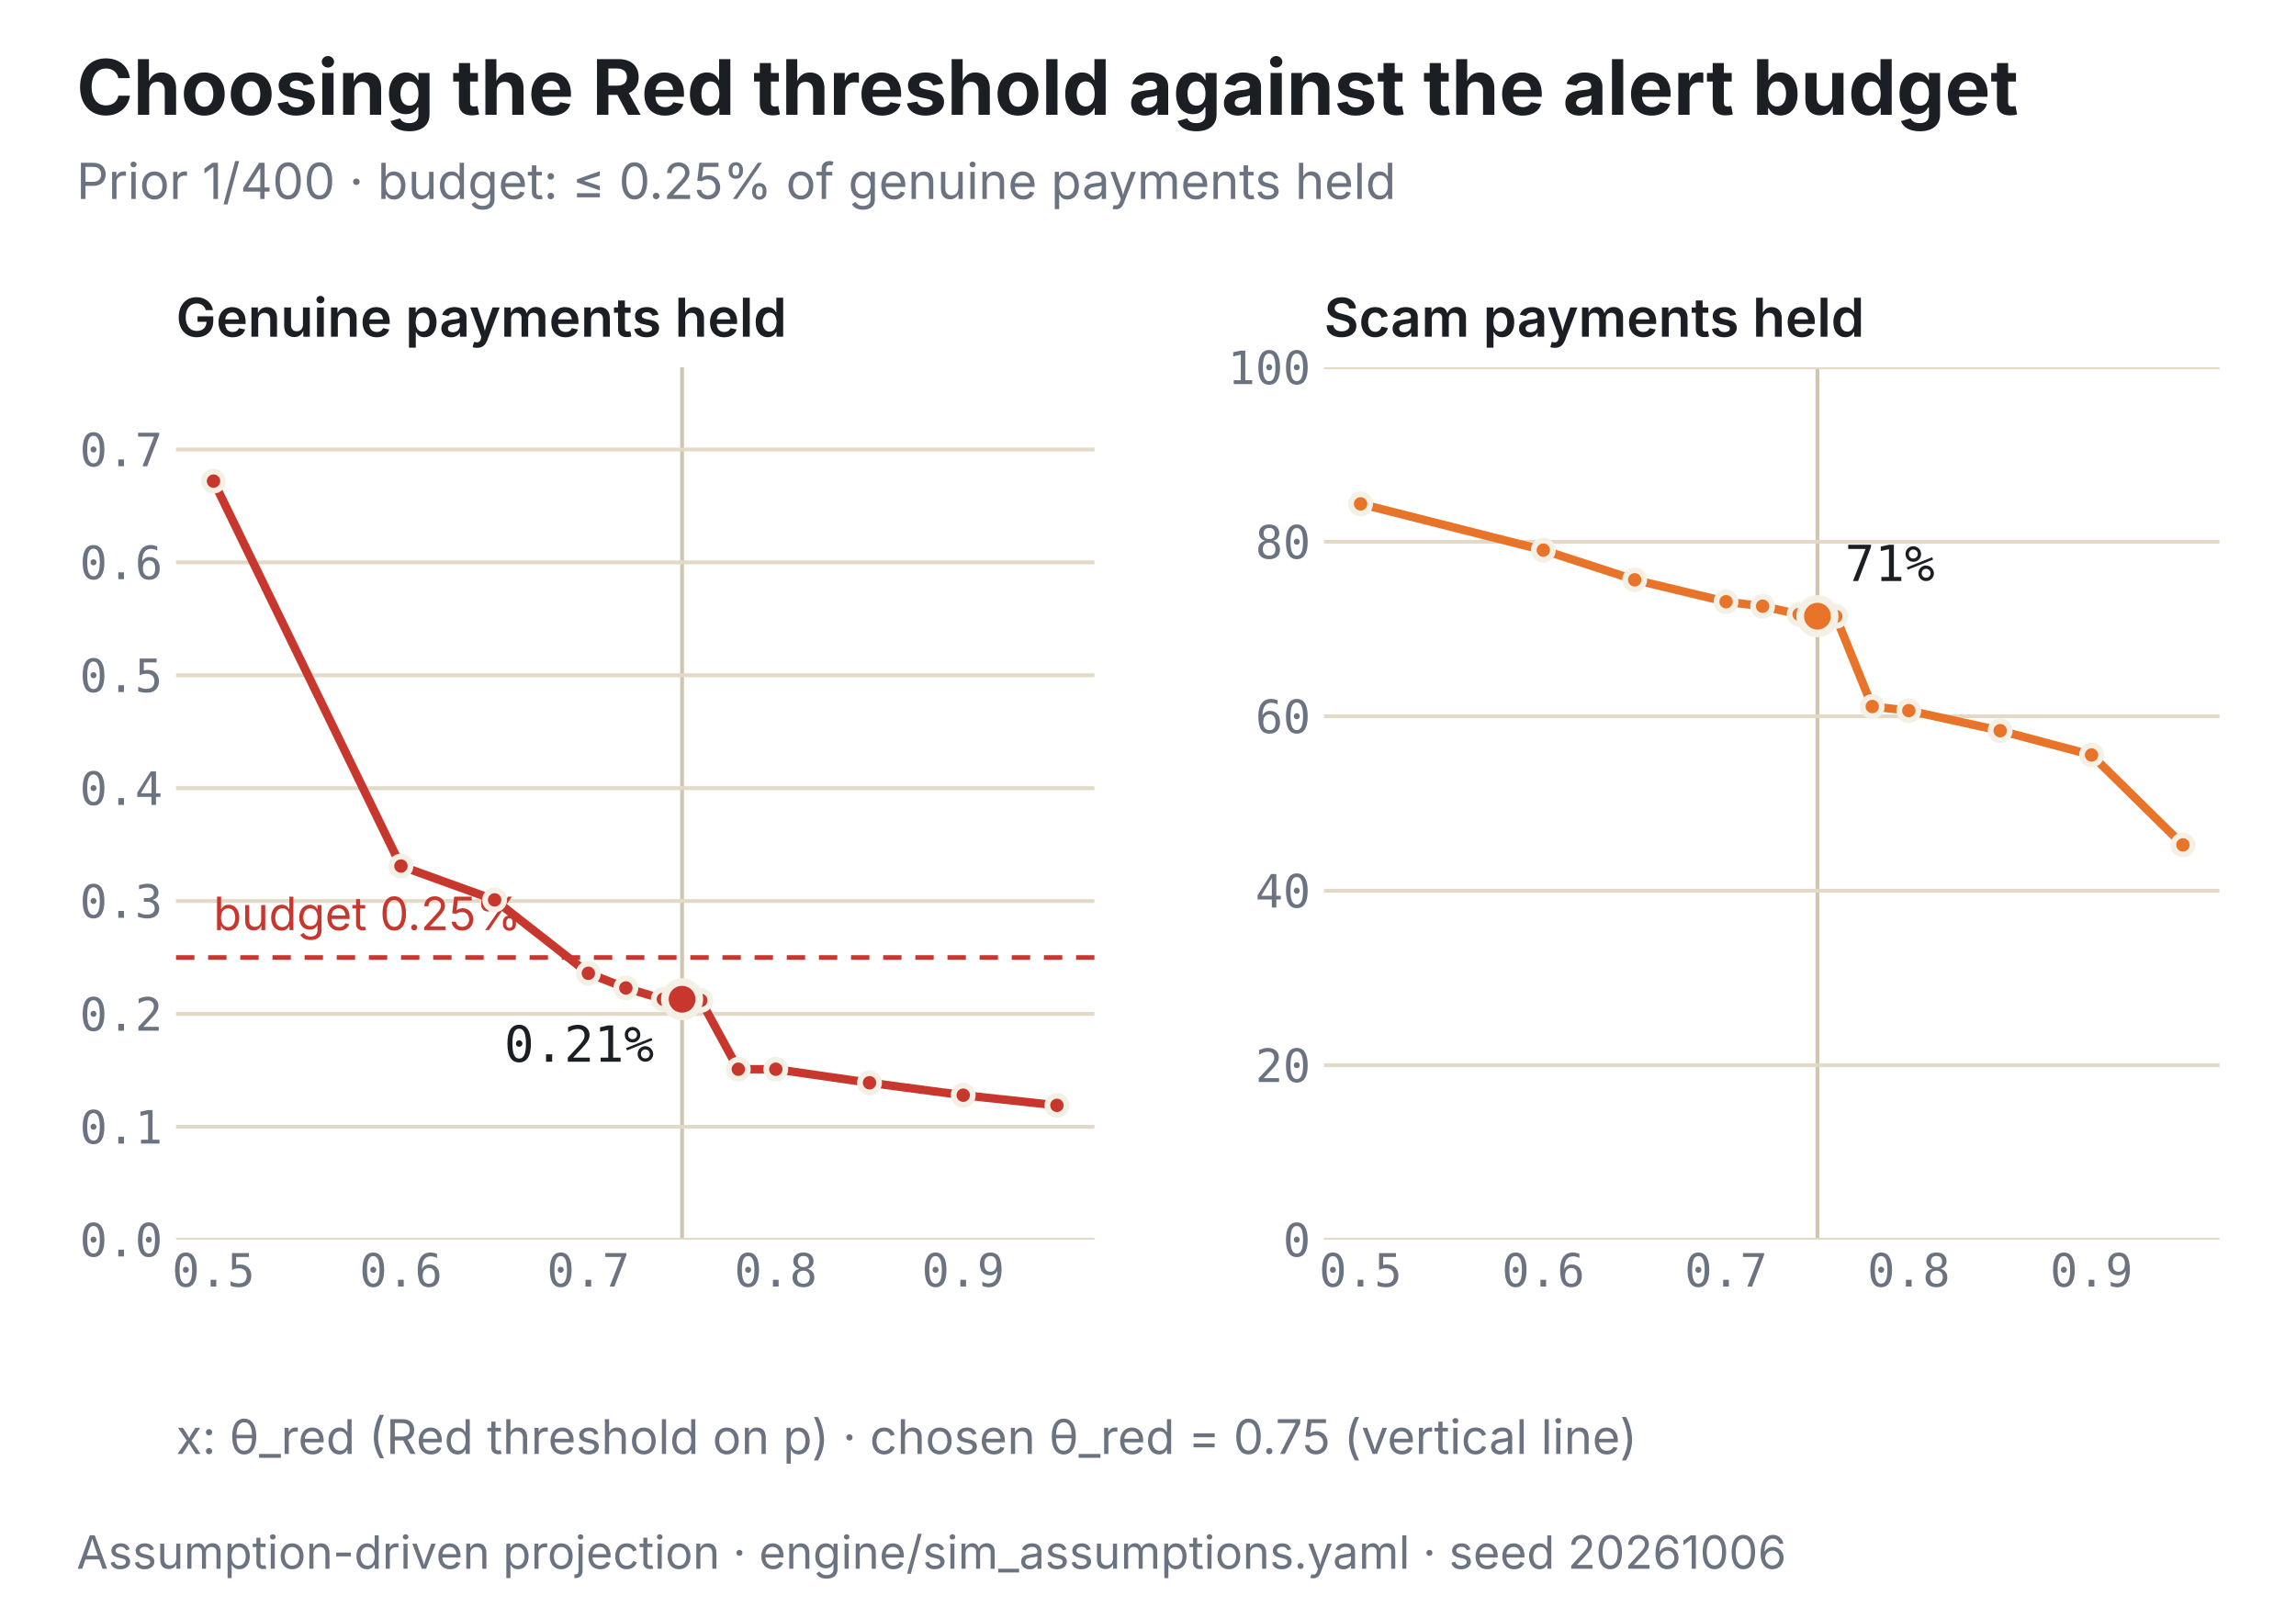
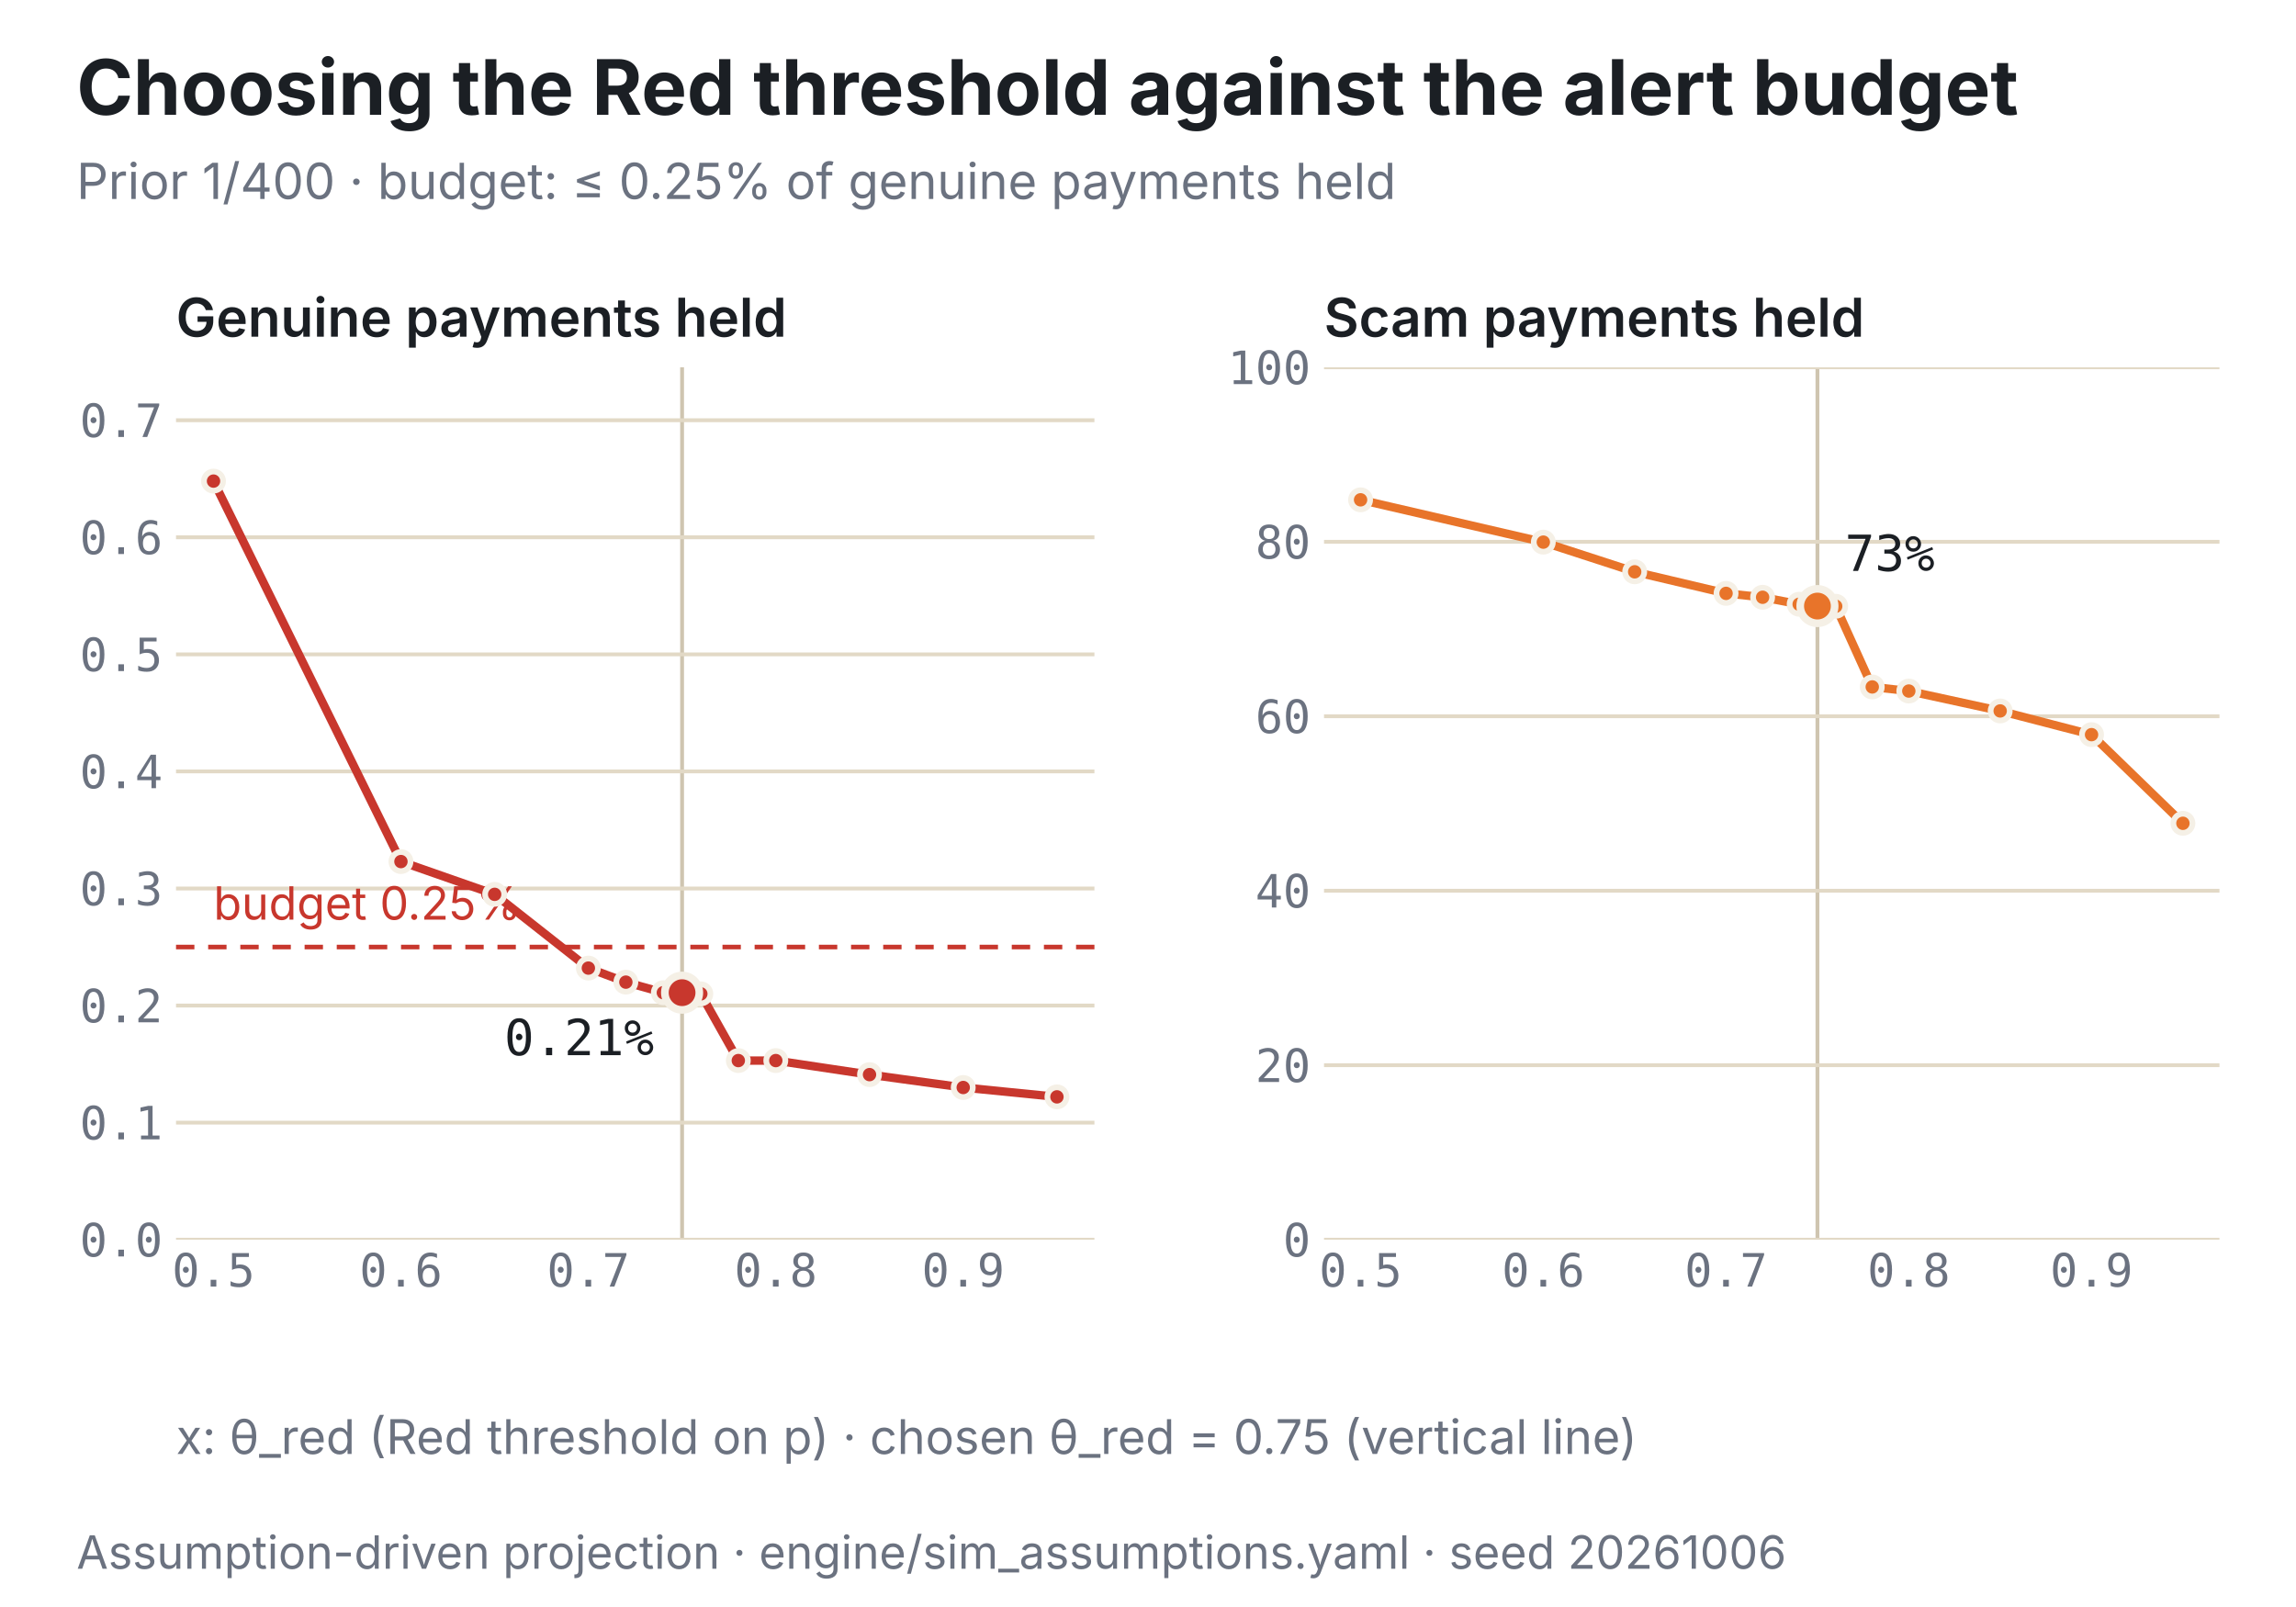
<svg xmlns="http://www.w3.org/2000/svg" xmlns:xlink="http://www.w3.org/1999/xlink" width="600pt" height="420pt" viewBox="0 0 600 420" version="1.1">
  <defs>
    <style type="text/css">*{stroke-linejoin: round; stroke-linecap: butt}</style>
  </defs>
  <g id="figure_1">
    <g id="patch_1">
      <path d="M 0 420  L 600 420  L 600 0  L 0 0  L 0 420  z " style="fill: none; opacity: 0" />
    </g>
    <g id="axes_1">
      <g id="patch_2">
        <path d="M 46 324  L 286 324  L 286 96  L 46 96  L 46 324  z " style="fill: none" />
      </g>
      <g id="line2d_1">
-         <path d="M 178.245 324  L 178.245 96  " clip-path="url(#pef8f815ae7)" style="fill: none; stroke: #cfc5b0; stroke-linecap: square" />
+         <path d="M 178.245 324  L 178.245 96  " clip-path="url(#pf0a75bccb3)" style="fill: none; stroke: #cfc5b0; stroke-linecap: square" />
      </g>
      <g id="matplotlib.axis_1">
        <g id="xtick_1">
          <g id="line2d_2" />
          <g id="text_1">
            <text style="fill: #6b7280; font: 12px 'JetBrains Mono', 'DejaVu Sans Mono', 'Bitstream Vera Sans Mono', 'Computer Modern Typewriter', 'Andale Mono', 'Nimbus Mono L', 'Courier New', 'Courier', 'Fixed', 'Terminal', monospace; text-anchor: middle" x="55.796" y="336.26" transform="rotate(-0 55.79592 336.26)">0.5</text>
          </g>
        </g>
        <g id="xtick_2">
          <g id="line2d_3" />
          <g id="text_2">
            <text style="fill: #6b7280; font: 12px 'JetBrains Mono', 'DejaVu Sans Mono', 'Bitstream Vera Sans Mono', 'Computer Modern Typewriter', 'Andale Mono', 'Nimbus Mono L', 'Courier New', 'Courier', 'Fixed', 'Terminal', monospace; text-anchor: middle" x="104.776" y="336.26" transform="rotate(-0 104.7755 336.26)">0.6</text>
          </g>
        </g>
        <g id="xtick_3">
          <g id="line2d_4" />
          <g id="text_3">
            <text style="fill: #6b7280; font: 12px 'JetBrains Mono', 'DejaVu Sans Mono', 'Bitstream Vera Sans Mono', 'Computer Modern Typewriter', 'Andale Mono', 'Nimbus Mono L', 'Courier New', 'Courier', 'Fixed', 'Terminal', monospace; text-anchor: middle" x="153.755" y="336.26" transform="rotate(-0 153.7551 336.26)">0.7</text>
          </g>
        </g>
        <g id="xtick_4">
          <g id="line2d_5" />
          <g id="text_4">
            <text style="fill: #6b7280; font: 12px 'JetBrains Mono', 'DejaVu Sans Mono', 'Bitstream Vera Sans Mono', 'Computer Modern Typewriter', 'Andale Mono', 'Nimbus Mono L', 'Courier New', 'Courier', 'Fixed', 'Terminal', monospace; text-anchor: middle" x="202.735" y="336.26" transform="rotate(-0 202.7347 336.26)">0.8</text>
          </g>
        </g>
        <g id="xtick_5">
          <g id="line2d_6" />
          <g id="text_5">
            <text style="fill: #6b7280; font: 12px 'JetBrains Mono', 'DejaVu Sans Mono', 'Bitstream Vera Sans Mono', 'Computer Modern Typewriter', 'Andale Mono', 'Nimbus Mono L', 'Courier New', 'Courier', 'Fixed', 'Terminal', monospace; text-anchor: middle" x="251.714" y="336.26" transform="rotate(-0 251.7143 336.26)">0.9</text>
          </g>
        </g>
      </g>
      <g id="matplotlib.axis_2">
        <g id="ytick_1">
          <g id="line2d_7">
-             <path d="M 46 324  L 286 324  " clip-path="url(#pef8f815ae7)" style="fill: none; stroke: #e2d9c6; stroke-linecap: square" />
+             <path d="M 46 324  L 286 324  " clip-path="url(#pf0a75bccb3)" style="fill: none; stroke: #e2d9c6; stroke-linecap: square" />
          </g>
          <g id="line2d_8" />
          <g id="text_6">
            <text style="fill: #6b7280; font: 12px 'JetBrains Mono', 'DejaVu Sans Mono', 'Bitstream Vera Sans Mono', 'Computer Modern Typewriter', 'Andale Mono', 'Nimbus Mono L', 'Courier New', 'Courier', 'Fixed', 'Terminal', monospace; text-anchor: end" x="42.5" y="328.38" transform="rotate(-0 42.5 328.38)">0.0</text>
          </g>
        </g>
        <g id="ytick_2">
          <g id="line2d_9">
-             <path d="M 46 294.497  L 286 294.497  " clip-path="url(#pef8f815ae7)" style="fill: none; stroke: #e2d9c6; stroke-linecap: square" />
+             <path d="M 46 293.404  L 286 293.404  " clip-path="url(#pf0a75bccb3)" style="fill: none; stroke: #e2d9c6; stroke-linecap: square" />
          </g>
          <g id="line2d_10" />
          <g id="text_7">
-             <text style="fill: #6b7280; font: 12px 'JetBrains Mono', 'DejaVu Sans Mono', 'Bitstream Vera Sans Mono', 'Computer Modern Typewriter', 'Andale Mono', 'Nimbus Mono L', 'Courier New', 'Courier', 'Fixed', 'Terminal', monospace; text-anchor: end" x="42.5" y="298.877" transform="rotate(-0 42.5 298.8769)">0.1</text>
+             <text style="fill: #6b7280; font: 12px 'JetBrains Mono', 'DejaVu Sans Mono', 'Bitstream Vera Sans Mono', 'Computer Modern Typewriter', 'Andale Mono', 'Nimbus Mono L', 'Courier New', 'Courier', 'Fixed', 'Terminal', monospace; text-anchor: end" x="42.5" y="297.784" transform="rotate(-0 42.5 297.7842)">0.1</text>
          </g>
        </g>
        <g id="ytick_3">
          <g id="line2d_11">
-             <path d="M 46 264.994  L 286 264.994  " clip-path="url(#pef8f815ae7)" style="fill: none; stroke: #e2d9c6; stroke-linecap: square" />
+             <path d="M 46 262.808  L 286 262.808  " clip-path="url(#pf0a75bccb3)" style="fill: none; stroke: #e2d9c6; stroke-linecap: square" />
          </g>
          <g id="line2d_12" />
          <g id="text_8">
-             <text style="fill: #6b7280; font: 12px 'JetBrains Mono', 'DejaVu Sans Mono', 'Bitstream Vera Sans Mono', 'Computer Modern Typewriter', 'Andale Mono', 'Nimbus Mono L', 'Courier New', 'Courier', 'Fixed', 'Terminal', monospace; text-anchor: end" x="42.5" y="269.374" transform="rotate(-0 42.5 269.3738)">0.2</text>
+             <text style="fill: #6b7280; font: 12px 'JetBrains Mono', 'DejaVu Sans Mono', 'Bitstream Vera Sans Mono', 'Computer Modern Typewriter', 'Andale Mono', 'Nimbus Mono L', 'Courier New', 'Courier', 'Fixed', 'Terminal', monospace; text-anchor: end" x="42.5" y="267.188" transform="rotate(-0 42.5 267.1884)">0.2</text>
          </g>
        </g>
        <g id="ytick_4">
          <g id="line2d_13">
-             <path d="M 46 235.491  L 286 235.491  " clip-path="url(#pef8f815ae7)" style="fill: none; stroke: #e2d9c6; stroke-linecap: square" />
+             <path d="M 46 232.213  L 286 232.213  " clip-path="url(#pf0a75bccb3)" style="fill: none; stroke: #e2d9c6; stroke-linecap: square" />
          </g>
          <g id="line2d_14" />
          <g id="text_9">
-             <text style="fill: #6b7280; font: 12px 'JetBrains Mono', 'DejaVu Sans Mono', 'Bitstream Vera Sans Mono', 'Computer Modern Typewriter', 'Andale Mono', 'Nimbus Mono L', 'Courier New', 'Courier', 'Fixed', 'Terminal', monospace; text-anchor: end" x="42.5" y="239.871" transform="rotate(-0 42.5 239.8707)">0.3</text>
+             <text style="fill: #6b7280; font: 12px 'JetBrains Mono', 'DejaVu Sans Mono', 'Bitstream Vera Sans Mono', 'Computer Modern Typewriter', 'Andale Mono', 'Nimbus Mono L', 'Courier New', 'Courier', 'Fixed', 'Terminal', monospace; text-anchor: end" x="42.5" y="236.593" transform="rotate(-0 42.5 236.5926)">0.3</text>
          </g>
        </g>
        <g id="ytick_5">
          <g id="line2d_15">
-             <path d="M 46 205.988  L 286 205.988  " clip-path="url(#pef8f815ae7)" style="fill: none; stroke: #e2d9c6; stroke-linecap: square" />
+             <path d="M 46 201.617  L 286 201.617  " clip-path="url(#pf0a75bccb3)" style="fill: none; stroke: #e2d9c6; stroke-linecap: square" />
          </g>
          <g id="line2d_16" />
          <g id="text_10">
-             <text style="fill: #6b7280; font: 12px 'JetBrains Mono', 'DejaVu Sans Mono', 'Bitstream Vera Sans Mono', 'Computer Modern Typewriter', 'Andale Mono', 'Nimbus Mono L', 'Courier New', 'Courier', 'Fixed', 'Terminal', monospace; text-anchor: end" x="42.5" y="210.368" transform="rotate(-0 42.5 210.3676)">0.4</text>
+             <text style="fill: #6b7280; font: 12px 'JetBrains Mono', 'DejaVu Sans Mono', 'Bitstream Vera Sans Mono', 'Computer Modern Typewriter', 'Andale Mono', 'Nimbus Mono L', 'Courier New', 'Courier', 'Fixed', 'Terminal', monospace; text-anchor: end" x="42.5" y="205.997" transform="rotate(-0 42.5 205.9967)">0.4</text>
          </g>
        </g>
        <g id="ytick_6">
          <g id="line2d_17">
-             <path d="M 46 176.484  L 286 176.484  " clip-path="url(#pef8f815ae7)" style="fill: none; stroke: #e2d9c6; stroke-linecap: square" />
+             <path d="M 46 171.021  L 286 171.021  " clip-path="url(#pf0a75bccb3)" style="fill: none; stroke: #e2d9c6; stroke-linecap: square" />
          </g>
          <g id="line2d_18" />
          <g id="text_11">
-             <text style="fill: #6b7280; font: 12px 'JetBrains Mono', 'DejaVu Sans Mono', 'Bitstream Vera Sans Mono', 'Computer Modern Typewriter', 'Andale Mono', 'Nimbus Mono L', 'Courier New', 'Courier', 'Fixed', 'Terminal', monospace; text-anchor: end" x="42.5" y="180.864" transform="rotate(-0 42.5 180.8645)">0.5</text>
+             <text style="fill: #6b7280; font: 12px 'JetBrains Mono', 'DejaVu Sans Mono', 'Bitstream Vera Sans Mono', 'Computer Modern Typewriter', 'Andale Mono', 'Nimbus Mono L', 'Courier New', 'Courier', 'Fixed', 'Terminal', monospace; text-anchor: end" x="42.5" y="175.401" transform="rotate(-0 42.5 175.4009)">0.5</text>
          </g>
        </g>
        <g id="ytick_7">
          <g id="line2d_19">
-             <path d="M 46 146.981  L 286 146.981  " clip-path="url(#pef8f815ae7)" style="fill: none; stroke: #e2d9c6; stroke-linecap: square" />
+             <path d="M 46 140.425  L 286 140.425  " clip-path="url(#pf0a75bccb3)" style="fill: none; stroke: #e2d9c6; stroke-linecap: square" />
          </g>
          <g id="line2d_20" />
          <g id="text_12">
-             <text style="fill: #6b7280; font: 12px 'JetBrains Mono', 'DejaVu Sans Mono', 'Bitstream Vera Sans Mono', 'Computer Modern Typewriter', 'Andale Mono', 'Nimbus Mono L', 'Courier New', 'Courier', 'Fixed', 'Terminal', monospace; text-anchor: end" x="42.5" y="151.361" transform="rotate(-0 42.5 151.3614)">0.6</text>
+             <text style="fill: #6b7280; font: 12px 'JetBrains Mono', 'DejaVu Sans Mono', 'Bitstream Vera Sans Mono', 'Computer Modern Typewriter', 'Andale Mono', 'Nimbus Mono L', 'Courier New', 'Courier', 'Fixed', 'Terminal', monospace; text-anchor: end" x="42.5" y="144.805" transform="rotate(-0 42.5 144.8051)">0.6</text>
          </g>
        </g>
        <g id="ytick_8">
          <g id="line2d_21">
-             <path d="M 46 117.478  L 286 117.478  " clip-path="url(#pef8f815ae7)" style="fill: none; stroke: #e2d9c6; stroke-linecap: square" />
+             <path d="M 46 109.829  L 286 109.829  " clip-path="url(#pf0a75bccb3)" style="fill: none; stroke: #e2d9c6; stroke-linecap: square" />
          </g>
          <g id="line2d_22" />
          <g id="text_13">
-             <text style="fill: #6b7280; font: 12px 'JetBrains Mono', 'DejaVu Sans Mono', 'Bitstream Vera Sans Mono', 'Computer Modern Typewriter', 'Andale Mono', 'Nimbus Mono L', 'Courier New', 'Courier', 'Fixed', 'Terminal', monospace; text-anchor: end" x="42.5" y="121.858" transform="rotate(-0 42.5 121.8583)">0.7</text>
+             <text style="fill: #6b7280; font: 12px 'JetBrains Mono', 'DejaVu Sans Mono', 'Bitstream Vera Sans Mono', 'Computer Modern Typewriter', 'Andale Mono', 'Nimbus Mono L', 'Courier New', 'Courier', 'Fixed', 'Terminal', monospace; text-anchor: end" x="42.5" y="114.209" transform="rotate(-0 42.5 114.2093)">0.7</text>
          </g>
        </g>
      </g>
      <g id="line2d_23">
-         <path d="M 46 250.242  L 286 250.242  " clip-path="url(#pef8f815ae7)" style="fill: none; stroke-dasharray: 4.8,3.6; stroke-dashoffset: 0; stroke: #c8372d; stroke-width: 1.2" />
+         <path d="M 46 247.51  L 286 247.51  " clip-path="url(#pf0a75bccb3)" style="fill: none; stroke-dasharray: 4.8,3.6; stroke-dashoffset: 0; stroke: #c8372d; stroke-width: 1.2" />
      </g>
      <g id="text_14">
-         <text style="fill: #c8372d; font: 12px 'Inter', 'Noto Sans Devanagari', 'DejaVu Sans', 'Bitstream Vera Sans', 'Computer Modern Sans Serif', 'Lucida Grande', 'Verdana', 'Geneva', 'Lucid', 'Arial', 'Helvetica', 'Avant Garde', sans-serif; text-anchor: start" x="55.796" y="243.093" transform="rotate(-0 55.79592 243.0929)">budget 0.25%</text>
+         <text style="fill: #c8372d; font: 12px 'Inter', 'Noto Sans Devanagari', 'DejaVu Sans', 'Bitstream Vera Sans', 'Computer Modern Sans Serif', 'Lucida Grande', 'Verdana', 'Geneva', 'Lucid', 'Arial', 'Helvetica', 'Avant Garde', sans-serif; text-anchor: start" x="55.796" y="240.361" transform="rotate(-0 55.79592 240.3611)">budget 0.25%</text>
      </g>
      <g id="line2d_24">
-         <path d="M 55.796 125.739  L 104.776 226.345  L 129.265 235.196  L 153.755 254.373  L 163.551 258.208  L 173.347 261.158  L 178.245 261.158  L 183.143 261.453  L 192.939 279.45  L 202.735 279.45  L 227.224 282.991  L 251.714 286.236  L 276.204 288.891  " clip-path="url(#pef8f815ae7)" style="fill: none; stroke: #c8372d; stroke-width: 2.2; stroke-linecap: square" />
+         <path d="M 55.796 125.739  L 104.776 225.176  L 129.265 233.742  L 153.755 253.018  L 163.551 256.689  L 173.347 259.443  L 178.245 259.443  L 183.143 259.749  L 192.939 277.188  L 202.735 277.188  L 227.224 280.86  L 251.714 284.225  L 276.204 286.673  " clip-path="url(#pf0a75bccb3)" style="fill: none; stroke: #c8372d; stroke-width: 2.2; stroke-linecap: square" />
      </g>
      <g id="text_15">
-         <text style="fill: #1b1f24; font: 13px 'JetBrains Mono', 'DejaVu Sans Mono', 'Bitstream Vera Sans Mono', 'Computer Modern Typewriter', 'Andale Mono', 'Nimbus Mono L', 'Courier New', 'Courier', 'Fixed', 'Terminal', monospace; text-anchor: end" x="170.898" y="277.488" transform="rotate(-0 170.898 277.4884)">0.21%</text>
+         <text style="fill: #1b1f24; font: 13px 'JetBrains Mono', 'DejaVu Sans Mono', 'Bitstream Vera Sans Mono', 'Computer Modern Typewriter', 'Andale Mono', 'Nimbus Mono L', 'Courier New', 'Courier', 'Fixed', 'Terminal', monospace; text-anchor: end" x="170.898" y="275.773" transform="rotate(-0 170.898 275.7728)">0.21%</text>
      </g>
      <g id="text_16">
        <text style="fill: #1b1f24; font: 600 14px 'Inter', 'Noto Sans Devanagari', 'DejaVu Sans', 'Bitstream Vera Sans', 'Computer Modern Sans Serif', 'Lucida Grande', 'Verdana', 'Geneva', 'Lucid', 'Arial', 'Helvetica', 'Avant Garde', sans-serif; text-anchor: start" x="46" y="88" transform="rotate(-0 46 88)">Genuine payments held</text>
      </g>
      <g id="line2d_25">
        <defs>
-           <path id="m22b0890b5e" d="M 0 2.5  C 0.663 2.5 1.299 2.237 1.768 1.768  C 2.237 1.299 2.5 0.663 2.5 0  C 2.5 -0.663 2.237 -1.299 1.768 -1.768  C 1.299 -2.237 0.663 -2.5 0 -2.5  C -0.663 -2.5 -1.299 -2.237 -1.768 -1.768  C -2.237 -1.299 -2.5 -0.663 -2.5 0  C -2.5 0.663 -2.237 1.299 -1.768 1.768  C -1.299 2.237 -0.663 2.5 0 2.5  z " style="stroke: #f5f0e6; stroke-width: 1.5" />
+           <path id="me4564d39b0" d="M 0 2.5  C 0.663 2.5 1.299 2.237 1.768 1.768  C 2.237 1.299 2.5 0.663 2.5 0  C 2.5 -0.663 2.237 -1.299 1.768 -1.768  C 1.299 -2.237 0.663 -2.5 0 -2.5  C -0.663 -2.5 -1.299 -2.237 -1.768 -1.768  C -2.237 -1.299 -2.5 -0.663 -2.5 0  C -2.5 0.663 -2.237 1.299 -1.768 1.768  C -1.299 2.237 -0.663 2.5 0 2.5  z " style="stroke: #f5f0e6; stroke-width: 1.5" />
        </defs>
-         <g clip-path="url(#pef8f815ae7)">
-           <use xlink:href="#m22b0890b5e" x="55.796" y="125.739" style="fill: #c8372d; stroke: #f5f0e6; stroke-width: 1.5" />
-           <use xlink:href="#m22b0890b5e" x="104.776" y="226.345" style="fill: #c8372d; stroke: #f5f0e6; stroke-width: 1.5" />
-           <use xlink:href="#m22b0890b5e" x="129.265" y="235.196" style="fill: #c8372d; stroke: #f5f0e6; stroke-width: 1.5" />
-           <use xlink:href="#m22b0890b5e" x="153.755" y="254.373" style="fill: #c8372d; stroke: #f5f0e6; stroke-width: 1.5" />
-           <use xlink:href="#m22b0890b5e" x="163.551" y="258.208" style="fill: #c8372d; stroke: #f5f0e6; stroke-width: 1.5" />
-           <use xlink:href="#m22b0890b5e" x="173.347" y="261.158" style="fill: #c8372d; stroke: #f5f0e6; stroke-width: 1.5" />
-           <use xlink:href="#m22b0890b5e" x="178.245" y="261.158" style="fill: #c8372d; stroke: #f5f0e6; stroke-width: 1.5" />
-           <use xlink:href="#m22b0890b5e" x="183.143" y="261.453" style="fill: #c8372d; stroke: #f5f0e6; stroke-width: 1.5" />
-           <use xlink:href="#m22b0890b5e" x="192.939" y="279.45" style="fill: #c8372d; stroke: #f5f0e6; stroke-width: 1.5" />
-           <use xlink:href="#m22b0890b5e" x="202.735" y="279.45" style="fill: #c8372d; stroke: #f5f0e6; stroke-width: 1.5" />
-           <use xlink:href="#m22b0890b5e" x="227.224" y="282.991" style="fill: #c8372d; stroke: #f5f0e6; stroke-width: 1.5" />
-           <use xlink:href="#m22b0890b5e" x="251.714" y="286.236" style="fill: #c8372d; stroke: #f5f0e6; stroke-width: 1.5" />
-           <use xlink:href="#m22b0890b5e" x="276.204" y="288.891" style="fill: #c8372d; stroke: #f5f0e6; stroke-width: 1.5" />
+         <g clip-path="url(#pf0a75bccb3)">
+           <use xlink:href="#me4564d39b0" x="55.796" y="125.739" style="fill: #c8372d; stroke: #f5f0e6; stroke-width: 1.5" />
+           <use xlink:href="#me4564d39b0" x="104.776" y="225.176" style="fill: #c8372d; stroke: #f5f0e6; stroke-width: 1.5" />
+           <use xlink:href="#me4564d39b0" x="129.265" y="233.742" style="fill: #c8372d; stroke: #f5f0e6; stroke-width: 1.5" />
+           <use xlink:href="#me4564d39b0" x="153.755" y="253.018" style="fill: #c8372d; stroke: #f5f0e6; stroke-width: 1.5" />
+           <use xlink:href="#me4564d39b0" x="163.551" y="256.689" style="fill: #c8372d; stroke: #f5f0e6; stroke-width: 1.5" />
+           <use xlink:href="#me4564d39b0" x="173.347" y="259.443" style="fill: #c8372d; stroke: #f5f0e6; stroke-width: 1.5" />
+           <use xlink:href="#me4564d39b0" x="178.245" y="259.443" style="fill: #c8372d; stroke: #f5f0e6; stroke-width: 1.5" />
+           <use xlink:href="#me4564d39b0" x="183.143" y="259.749" style="fill: #c8372d; stroke: #f5f0e6; stroke-width: 1.5" />
+           <use xlink:href="#me4564d39b0" x="192.939" y="277.188" style="fill: #c8372d; stroke: #f5f0e6; stroke-width: 1.5" />
+           <use xlink:href="#me4564d39b0" x="202.735" y="277.188" style="fill: #c8372d; stroke: #f5f0e6; stroke-width: 1.5" />
+           <use xlink:href="#me4564d39b0" x="227.224" y="280.86" style="fill: #c8372d; stroke: #f5f0e6; stroke-width: 1.5" />
+           <use xlink:href="#me4564d39b0" x="251.714" y="284.225" style="fill: #c8372d; stroke: #f5f0e6; stroke-width: 1.5" />
+           <use xlink:href="#me4564d39b0" x="276.204" y="286.673" style="fill: #c8372d; stroke: #f5f0e6; stroke-width: 1.5" />
        </g>
      </g>
      <g id="line2d_26">
        <defs>
-           <path id="m47942dd3ee" d="M 0 4.5  C 1.193 4.5 2.338 4.026 3.182 3.182  C 4.026 2.338 4.5 1.193 4.5 0  C 4.5 -1.193 4.026 -2.338 3.182 -3.182  C 2.338 -4.026 1.193 -4.5 0 -4.5  C -1.193 -4.5 -2.338 -4.026 -3.182 -3.182  C -4.026 -2.338 -4.5 -1.193 -4.5 0  C -4.5 1.193 -4.026 2.338 -3.182 3.182  C -2.338 4.026 -1.193 4.5 0 4.5  z " style="stroke: #f5f0e6; stroke-width: 2" />
+           <path id="m9ba8f92537" d="M 0 4.5  C 1.193 4.5 2.338 4.026 3.182 3.182  C 4.026 2.338 4.5 1.193 4.5 0  C 4.5 -1.193 4.026 -2.338 3.182 -3.182  C 2.338 -4.026 1.193 -4.5 0 -4.5  C -1.193 -4.5 -2.338 -4.026 -3.182 -3.182  C -4.026 -2.338 -4.5 -1.193 -4.5 0  C -4.5 1.193 -4.026 2.338 -3.182 3.182  C -2.338 4.026 -1.193 4.5 0 4.5  z " style="stroke: #f5f0e6; stroke-width: 2" />
        </defs>
-         <g clip-path="url(#pef8f815ae7)">
-           <use xlink:href="#m47942dd3ee" x="178.245" y="261.158" style="fill: #c8372d; stroke: #f5f0e6; stroke-width: 2" />
+         <g clip-path="url(#pf0a75bccb3)">
+           <use xlink:href="#m9ba8f92537" x="178.245" y="259.443" style="fill: #c8372d; stroke: #f5f0e6; stroke-width: 2" />
        </g>
      </g>
    </g>
    <g id="axes_2">
      <g id="patch_3">
        <path d="M 346 324  L 580 324  L 580 96  L 346 96  L 346 324  z " style="fill: none" />
      </g>
      <g id="line2d_27">
-         <path d="M 474.939 324  L 474.939 96  " clip-path="url(#p056c0005ec)" style="fill: none; stroke: #cfc5b0; stroke-linecap: square" />
+         <path d="M 474.939 324  L 474.939 96  " clip-path="url(#p718f19a9e0)" style="fill: none; stroke: #cfc5b0; stroke-linecap: square" />
      </g>
      <g id="matplotlib.axis_3">
        <g id="xtick_6">
          <g id="line2d_28" />
          <g id="text_17">
            <text style="fill: #6b7280; font: 12px 'JetBrains Mono', 'DejaVu Sans Mono', 'Bitstream Vera Sans Mono', 'Computer Modern Typewriter', 'Andale Mono', 'Nimbus Mono L', 'Courier New', 'Courier', 'Fixed', 'Terminal', monospace; text-anchor: middle" x="355.551" y="336.26" transform="rotate(-0 355.551 336.26)">0.5</text>
          </g>
        </g>
        <g id="xtick_7">
          <g id="line2d_29" />
          <g id="text_18">
            <text style="fill: #6b7280; font: 12px 'JetBrains Mono', 'DejaVu Sans Mono', 'Bitstream Vera Sans Mono', 'Computer Modern Typewriter', 'Andale Mono', 'Nimbus Mono L', 'Courier New', 'Courier', 'Fixed', 'Terminal', monospace; text-anchor: middle" x="403.306" y="336.26" transform="rotate(-0 403.3061 336.26)">0.6</text>
          </g>
        </g>
        <g id="xtick_8">
          <g id="line2d_30" />
          <g id="text_19">
            <text style="fill: #6b7280; font: 12px 'JetBrains Mono', 'DejaVu Sans Mono', 'Bitstream Vera Sans Mono', 'Computer Modern Typewriter', 'Andale Mono', 'Nimbus Mono L', 'Courier New', 'Courier', 'Fixed', 'Terminal', monospace; text-anchor: middle" x="451.061" y="336.26" transform="rotate(-0 451.0612 336.26)">0.7</text>
          </g>
        </g>
        <g id="xtick_9">
          <g id="line2d_31" />
          <g id="text_20">
            <text style="fill: #6b7280; font: 12px 'JetBrains Mono', 'DejaVu Sans Mono', 'Bitstream Vera Sans Mono', 'Computer Modern Typewriter', 'Andale Mono', 'Nimbus Mono L', 'Courier New', 'Courier', 'Fixed', 'Terminal', monospace; text-anchor: middle" x="498.816" y="336.26" transform="rotate(-0 498.8163 336.26)">0.8</text>
          </g>
        </g>
        <g id="xtick_10">
          <g id="line2d_32" />
          <g id="text_21">
            <text style="fill: #6b7280; font: 12px 'JetBrains Mono', 'DejaVu Sans Mono', 'Bitstream Vera Sans Mono', 'Computer Modern Typewriter', 'Andale Mono', 'Nimbus Mono L', 'Courier New', 'Courier', 'Fixed', 'Terminal', monospace; text-anchor: middle" x="546.571" y="336.26" transform="rotate(-0 546.5714 336.26)">0.9</text>
          </g>
        </g>
      </g>
      <g id="matplotlib.axis_4">
        <g id="ytick_9">
          <g id="line2d_33">
-             <path d="M 346 324  L 580 324  " clip-path="url(#p056c0005ec)" style="fill: none; stroke: #e2d9c6; stroke-linecap: square" />
+             <path d="M 346 324  L 580 324  " clip-path="url(#p718f19a9e0)" style="fill: none; stroke: #e2d9c6; stroke-linecap: square" />
          </g>
          <g id="line2d_34" />
          <g id="text_22">
            <text style="fill: #6b7280; font: 12px 'JetBrains Mono', 'DejaVu Sans Mono', 'Bitstream Vera Sans Mono', 'Computer Modern Typewriter', 'Andale Mono', 'Nimbus Mono L', 'Courier New', 'Courier', 'Fixed', 'Terminal', monospace; text-anchor: end" x="342.5" y="328.38" transform="rotate(-0 342.5 328.38)">0</text>
          </g>
        </g>
        <g id="ytick_10">
          <g id="line2d_35">
-             <path d="M 346 278.4  L 580 278.4  " clip-path="url(#p056c0005ec)" style="fill: none; stroke: #e2d9c6; stroke-linecap: square" />
+             <path d="M 346 278.4  L 580 278.4  " clip-path="url(#p718f19a9e0)" style="fill: none; stroke: #e2d9c6; stroke-linecap: square" />
          </g>
          <g id="line2d_36" />
          <g id="text_23">
            <text style="fill: #6b7280; font: 12px 'JetBrains Mono', 'DejaVu Sans Mono', 'Bitstream Vera Sans Mono', 'Computer Modern Typewriter', 'Andale Mono', 'Nimbus Mono L', 'Courier New', 'Courier', 'Fixed', 'Terminal', monospace; text-anchor: end" x="342.5" y="282.78" transform="rotate(-0 342.5 282.78)">20</text>
          </g>
        </g>
        <g id="ytick_11">
          <g id="line2d_37">
-             <path d="M 346 232.8  L 580 232.8  " clip-path="url(#p056c0005ec)" style="fill: none; stroke: #e2d9c6; stroke-linecap: square" />
+             <path d="M 346 232.8  L 580 232.8  " clip-path="url(#p718f19a9e0)" style="fill: none; stroke: #e2d9c6; stroke-linecap: square" />
          </g>
          <g id="line2d_38" />
          <g id="text_24">
            <text style="fill: #6b7280; font: 12px 'JetBrains Mono', 'DejaVu Sans Mono', 'Bitstream Vera Sans Mono', 'Computer Modern Typewriter', 'Andale Mono', 'Nimbus Mono L', 'Courier New', 'Courier', 'Fixed', 'Terminal', monospace; text-anchor: end" x="342.5" y="237.18" transform="rotate(-0 342.5 237.18)">40</text>
          </g>
        </g>
        <g id="ytick_12">
          <g id="line2d_39">
-             <path d="M 346 187.2  L 580 187.2  " clip-path="url(#p056c0005ec)" style="fill: none; stroke: #e2d9c6; stroke-linecap: square" />
+             <path d="M 346 187.2  L 580 187.2  " clip-path="url(#p718f19a9e0)" style="fill: none; stroke: #e2d9c6; stroke-linecap: square" />
          </g>
          <g id="line2d_40" />
          <g id="text_25">
            <text style="fill: #6b7280; font: 12px 'JetBrains Mono', 'DejaVu Sans Mono', 'Bitstream Vera Sans Mono', 'Computer Modern Typewriter', 'Andale Mono', 'Nimbus Mono L', 'Courier New', 'Courier', 'Fixed', 'Terminal', monospace; text-anchor: end" x="342.5" y="191.58" transform="rotate(-0 342.5 191.58)">60</text>
          </g>
        </g>
        <g id="ytick_13">
          <g id="line2d_41">
-             <path d="M 346 141.6  L 580 141.6  " clip-path="url(#p056c0005ec)" style="fill: none; stroke: #e2d9c6; stroke-linecap: square" />
+             <path d="M 346 141.6  L 580 141.6  " clip-path="url(#p718f19a9e0)" style="fill: none; stroke: #e2d9c6; stroke-linecap: square" />
          </g>
          <g id="line2d_42" />
          <g id="text_26">
            <text style="fill: #6b7280; font: 12px 'JetBrains Mono', 'DejaVu Sans Mono', 'Bitstream Vera Sans Mono', 'Computer Modern Typewriter', 'Andale Mono', 'Nimbus Mono L', 'Courier New', 'Courier', 'Fixed', 'Terminal', monospace; text-anchor: end" x="342.5" y="145.98" transform="rotate(-0 342.5 145.98)">80</text>
          </g>
        </g>
        <g id="ytick_14">
          <g id="line2d_43">
-             <path d="M 346 96  L 580 96  " clip-path="url(#p056c0005ec)" style="fill: none; stroke: #e2d9c6; stroke-linecap: square" />
+             <path d="M 346 96  L 580 96  " clip-path="url(#p718f19a9e0)" style="fill: none; stroke: #e2d9c6; stroke-linecap: square" />
          </g>
          <g id="line2d_44" />
          <g id="text_27">
            <text style="fill: #6b7280; font: 12px 'JetBrains Mono', 'DejaVu Sans Mono', 'Bitstream Vera Sans Mono', 'Computer Modern Typewriter', 'Andale Mono', 'Nimbus Mono L', 'Courier New', 'Courier', 'Fixed', 'Terminal', monospace; text-anchor: end" x="342.5" y="100.38" transform="rotate(-0 342.5 100.38)">100</text>
          </g>
        </g>
      </g>
      <g id="line2d_45">
-         <path d="M 355.551 131.691  L 403.306 143.78  L 427.184 151.541  L 451.061 157.268  L 460.612 158.44  L 470.163 160.563  L 474.939 161.042  L 479.714 161.096  L 489.265 184.653  L 498.816 185.727  L 522.694 190.967  L 546.571 197.316  L 570.449 220.819  " clip-path="url(#p056c0005ec)" style="fill: none; stroke: #e8742a; stroke-width: 2.2; stroke-linecap: square" />
+         <path d="M 355.551 130.631  L 403.306 141.689  L 427.184 149.445  L 451.061 155.082  L 460.612 156.099  L 470.163 157.92  L 474.939 158.399  L 479.714 158.451  L 489.265 179.535  L 498.816 180.609  L 522.694 185.809  L 546.571 192.004  L 570.449 215.173  " clip-path="url(#p718f19a9e0)" style="fill: none; stroke: #e8742a; stroke-width: 2.2; stroke-linecap: square" />
      </g>
      <g id="text_28">
-         <text style="fill: #1b1f24; font: 13px 'JetBrains Mono', 'DejaVu Sans Mono', 'Bitstream Vera Sans Mono', 'Computer Modern Typewriter', 'Andale Mono', 'Nimbus Mono L', 'Courier New', 'Courier', 'Fixed', 'Terminal', monospace; text-anchor: start" x="482.102" y="151.862" transform="rotate(-0 482.102 151.8616)">71%</text>
+         <text style="fill: #1b1f24; font: 13px 'JetBrains Mono', 'DejaVu Sans Mono', 'Bitstream Vera Sans Mono', 'Computer Modern Typewriter', 'Andale Mono', 'Nimbus Mono L', 'Courier New', 'Courier', 'Fixed', 'Terminal', monospace; text-anchor: start" x="482.102" y="149.219" transform="rotate(-0 482.102 149.219)">73%</text>
      </g>
      <g id="text_29">
        <text style="fill: #1b1f24; font: 600 14px 'Inter', 'Noto Sans Devanagari', 'DejaVu Sans', 'Bitstream Vera Sans', 'Computer Modern Sans Serif', 'Lucida Grande', 'Verdana', 'Geneva', 'Lucid', 'Arial', 'Helvetica', 'Avant Garde', sans-serif; text-anchor: start" x="346" y="88" transform="rotate(-0 346 88)">Scam payments held</text>
      </g>
      <g id="line2d_46">
        <defs>
-           <path id="mb768598653" d="M 0 2.5  C 0.663 2.5 1.299 2.237 1.768 1.768  C 2.237 1.299 2.5 0.663 2.5 0  C 2.5 -0.663 2.237 -1.299 1.768 -1.768  C 1.299 -2.237 0.663 -2.5 0 -2.5  C -0.663 -2.5 -1.299 -2.237 -1.768 -1.768  C -2.237 -1.299 -2.5 -0.663 -2.5 0  C -2.5 0.663 -2.237 1.299 -1.768 1.768  C -1.299 2.237 -0.663 2.5 0 2.5  z " style="stroke: #f5f0e6; stroke-width: 1.5" />
+           <path id="m5deb6cf403" d="M 0 2.5  C 0.663 2.5 1.299 2.237 1.768 1.768  C 2.237 1.299 2.5 0.663 2.5 0  C 2.5 -0.663 2.237 -1.299 1.768 -1.768  C 1.299 -2.237 0.663 -2.5 0 -2.5  C -0.663 -2.5 -1.299 -2.237 -1.768 -1.768  C -2.237 -1.299 -2.5 -0.663 -2.5 0  C -2.5 0.663 -2.237 1.299 -1.768 1.768  C -1.299 2.237 -0.663 2.5 0 2.5  z " style="stroke: #f5f0e6; stroke-width: 1.5" />
        </defs>
-         <g clip-path="url(#p056c0005ec)">
-           <use xlink:href="#mb768598653" x="355.551" y="131.691" style="fill: #e8742a; stroke: #f5f0e6; stroke-width: 1.5" />
-           <use xlink:href="#mb768598653" x="403.306" y="143.78" style="fill: #e8742a; stroke: #f5f0e6; stroke-width: 1.5" />
-           <use xlink:href="#mb768598653" x="427.184" y="151.541" style="fill: #e8742a; stroke: #f5f0e6; stroke-width: 1.5" />
-           <use xlink:href="#mb768598653" x="451.061" y="157.268" style="fill: #e8742a; stroke: #f5f0e6; stroke-width: 1.5" />
-           <use xlink:href="#mb768598653" x="460.612" y="158.44" style="fill: #e8742a; stroke: #f5f0e6; stroke-width: 1.5" />
-           <use xlink:href="#mb768598653" x="470.163" y="160.563" style="fill: #e8742a; stroke: #f5f0e6; stroke-width: 1.5" />
-           <use xlink:href="#mb768598653" x="474.939" y="161.042" style="fill: #e8742a; stroke: #f5f0e6; stroke-width: 1.5" />
-           <use xlink:href="#mb768598653" x="479.714" y="161.096" style="fill: #e8742a; stroke: #f5f0e6; stroke-width: 1.5" />
-           <use xlink:href="#mb768598653" x="489.265" y="184.653" style="fill: #e8742a; stroke: #f5f0e6; stroke-width: 1.5" />
-           <use xlink:href="#mb768598653" x="498.816" y="185.727" style="fill: #e8742a; stroke: #f5f0e6; stroke-width: 1.5" />
-           <use xlink:href="#mb768598653" x="522.694" y="190.967" style="fill: #e8742a; stroke: #f5f0e6; stroke-width: 1.5" />
-           <use xlink:href="#mb768598653" x="546.571" y="197.316" style="fill: #e8742a; stroke: #f5f0e6; stroke-width: 1.5" />
-           <use xlink:href="#mb768598653" x="570.449" y="220.819" style="fill: #e8742a; stroke: #f5f0e6; stroke-width: 1.5" />
+         <g clip-path="url(#p718f19a9e0)">
+           <use xlink:href="#m5deb6cf403" x="355.551" y="130.631" style="fill: #e8742a; stroke: #f5f0e6; stroke-width: 1.5" />
+           <use xlink:href="#m5deb6cf403" x="403.306" y="141.689" style="fill: #e8742a; stroke: #f5f0e6; stroke-width: 1.5" />
+           <use xlink:href="#m5deb6cf403" x="427.184" y="149.445" style="fill: #e8742a; stroke: #f5f0e6; stroke-width: 1.5" />
+           <use xlink:href="#m5deb6cf403" x="451.061" y="155.082" style="fill: #e8742a; stroke: #f5f0e6; stroke-width: 1.5" />
+           <use xlink:href="#m5deb6cf403" x="460.612" y="156.099" style="fill: #e8742a; stroke: #f5f0e6; stroke-width: 1.5" />
+           <use xlink:href="#m5deb6cf403" x="470.163" y="157.92" style="fill: #e8742a; stroke: #f5f0e6; stroke-width: 1.5" />
+           <use xlink:href="#m5deb6cf403" x="474.939" y="158.399" style="fill: #e8742a; stroke: #f5f0e6; stroke-width: 1.5" />
+           <use xlink:href="#m5deb6cf403" x="479.714" y="158.451" style="fill: #e8742a; stroke: #f5f0e6; stroke-width: 1.5" />
+           <use xlink:href="#m5deb6cf403" x="489.265" y="179.535" style="fill: #e8742a; stroke: #f5f0e6; stroke-width: 1.5" />
+           <use xlink:href="#m5deb6cf403" x="498.816" y="180.609" style="fill: #e8742a; stroke: #f5f0e6; stroke-width: 1.5" />
+           <use xlink:href="#m5deb6cf403" x="522.694" y="185.809" style="fill: #e8742a; stroke: #f5f0e6; stroke-width: 1.5" />
+           <use xlink:href="#m5deb6cf403" x="546.571" y="192.004" style="fill: #e8742a; stroke: #f5f0e6; stroke-width: 1.5" />
+           <use xlink:href="#m5deb6cf403" x="570.449" y="215.173" style="fill: #e8742a; stroke: #f5f0e6; stroke-width: 1.5" />
        </g>
      </g>
      <g id="line2d_47">
        <defs>
-           <path id="m0181b0eb0f" d="M 0 4.5  C 1.193 4.5 2.338 4.026 3.182 3.182  C 4.026 2.338 4.5 1.193 4.5 0  C 4.5 -1.193 4.026 -2.338 3.182 -3.182  C 2.338 -4.026 1.193 -4.5 0 -4.5  C -1.193 -4.5 -2.338 -4.026 -3.182 -3.182  C -4.026 -2.338 -4.5 -1.193 -4.5 0  C -4.5 1.193 -4.026 2.338 -3.182 3.182  C -2.338 4.026 -1.193 4.5 0 4.5  z " style="stroke: #f5f0e6; stroke-width: 2" />
+           <path id="mfebd780801" d="M 0 4.5  C 1.193 4.5 2.338 4.026 3.182 3.182  C 4.026 2.338 4.5 1.193 4.5 0  C 4.5 -1.193 4.026 -2.338 3.182 -3.182  C 2.338 -4.026 1.193 -4.5 0 -4.5  C -1.193 -4.5 -2.338 -4.026 -3.182 -3.182  C -4.026 -2.338 -4.5 -1.193 -4.5 0  C -4.5 1.193 -4.026 2.338 -3.182 3.182  C -2.338 4.026 -1.193 4.5 0 4.5  z " style="stroke: #f5f0e6; stroke-width: 2" />
        </defs>
-         <g clip-path="url(#p056c0005ec)">
-           <use xlink:href="#m0181b0eb0f" x="474.939" y="161.042" style="fill: #e8742a; stroke: #f5f0e6; stroke-width: 2" />
+         <g clip-path="url(#p718f19a9e0)">
+           <use xlink:href="#mfebd780801" x="474.939" y="158.399" style="fill: #e8742a; stroke: #f5f0e6; stroke-width: 2" />
        </g>
      </g>
    </g>
    <g id="text_30">
      <text style="fill: #1b1f24; font: 700 20px 'Space Grotesk', 'Space Grotesk Light', 'Inter', 'DejaVu Sans', 'Bitstream Vera Sans', 'Computer Modern Sans Serif', 'Lucida Grande', 'Verdana', 'Geneva', 'Lucid', 'Arial', 'Helvetica', 'Avant Garde', sans-serif; text-anchor: start" x="20" y="30" transform="rotate(-0 20 30)">Choosing the Red threshold against the alert budget</text>
    </g>
    <g id="text_31">
      <text style="fill: #6b7280; font: 13px 'Inter', 'Noto Sans Devanagari', 'DejaVu Sans', 'Bitstream Vera Sans', 'Computer Modern Sans Serif', 'Lucida Grande', 'Verdana', 'Geneva', 'Lucid', 'Arial', 'Helvetica', 'Avant Garde', sans-serif; text-anchor: start" x="20" y="52" transform="rotate(-0 20 52)">Prior 1/400 · budget: ≤ 0.25% of genuine payments held</text>
    </g>
    <g id="text_32">
      <text style="fill: #6b7280; font: 12.5px 'Inter', 'Noto Sans Devanagari', 'DejaVu Sans', 'Bitstream Vera Sans', 'Computer Modern Sans Serif', 'Lucida Grande', 'Verdana', 'Geneva', 'Lucid', 'Arial', 'Helvetica', 'Avant Garde', sans-serif; text-anchor: start" x="46" y="380" transform="rotate(-0 46 380)">x: θ_red (Red threshold on p) · chosen θ_red = 0.75 (vertical line)</text>
    </g>
    <g id="text_33">
      <text style="fill: #6b7280; font: 12px 'Inter', 'Noto Sans Devanagari', 'DejaVu Sans', 'Bitstream Vera Sans', 'Computer Modern Sans Serif', 'Lucida Grande', 'Verdana', 'Geneva', 'Lucid', 'Arial', 'Helvetica', 'Avant Garde', sans-serif; text-anchor: start" x="20" y="410" transform="rotate(-0 20 410)">Assumption-driven projection · engine/sim_assumptions.yaml · seed 20261006</text>
    </g>
  </g>
  <defs>
-     <clipPath id="pef8f815ae7">
+     <clipPath id="pf0a75bccb3">
      <rect x="46" y="96" width="240" height="228" />
    </clipPath>
-     <clipPath id="p056c0005ec">
+     <clipPath id="p718f19a9e0">
      <rect x="346" y="96" width="234" height="228" />
    </clipPath>
  </defs>
</svg>
